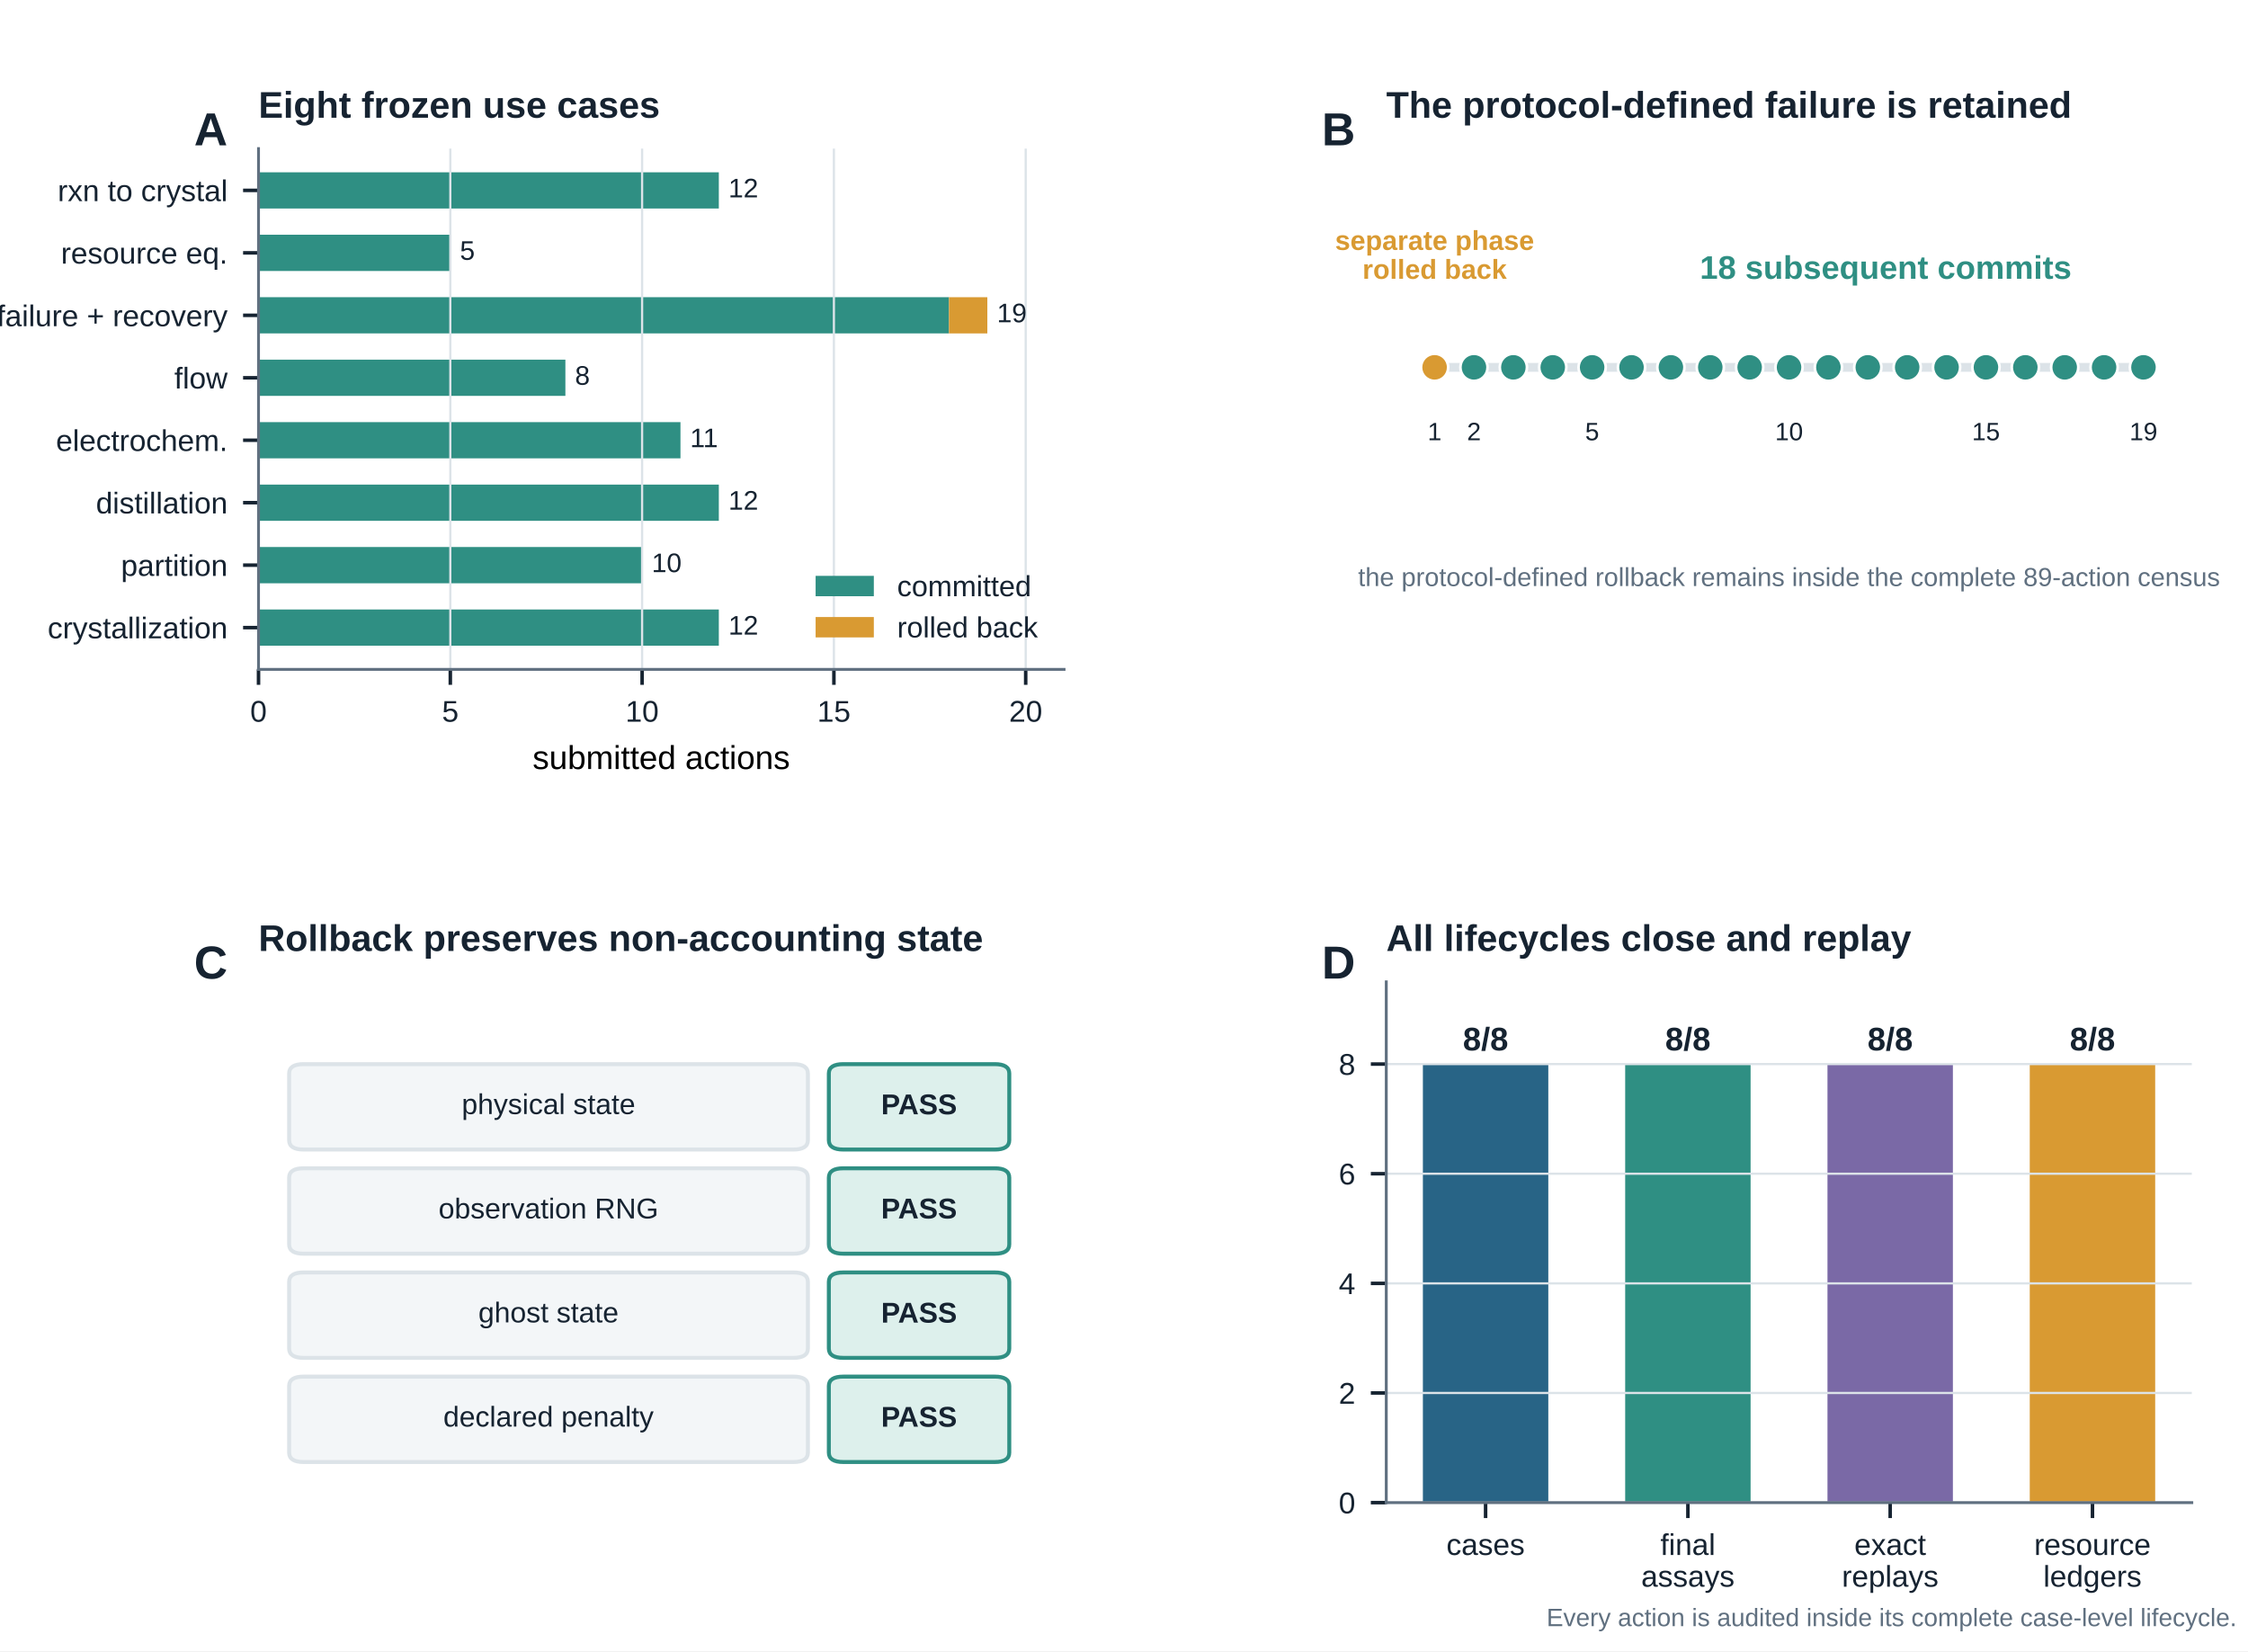
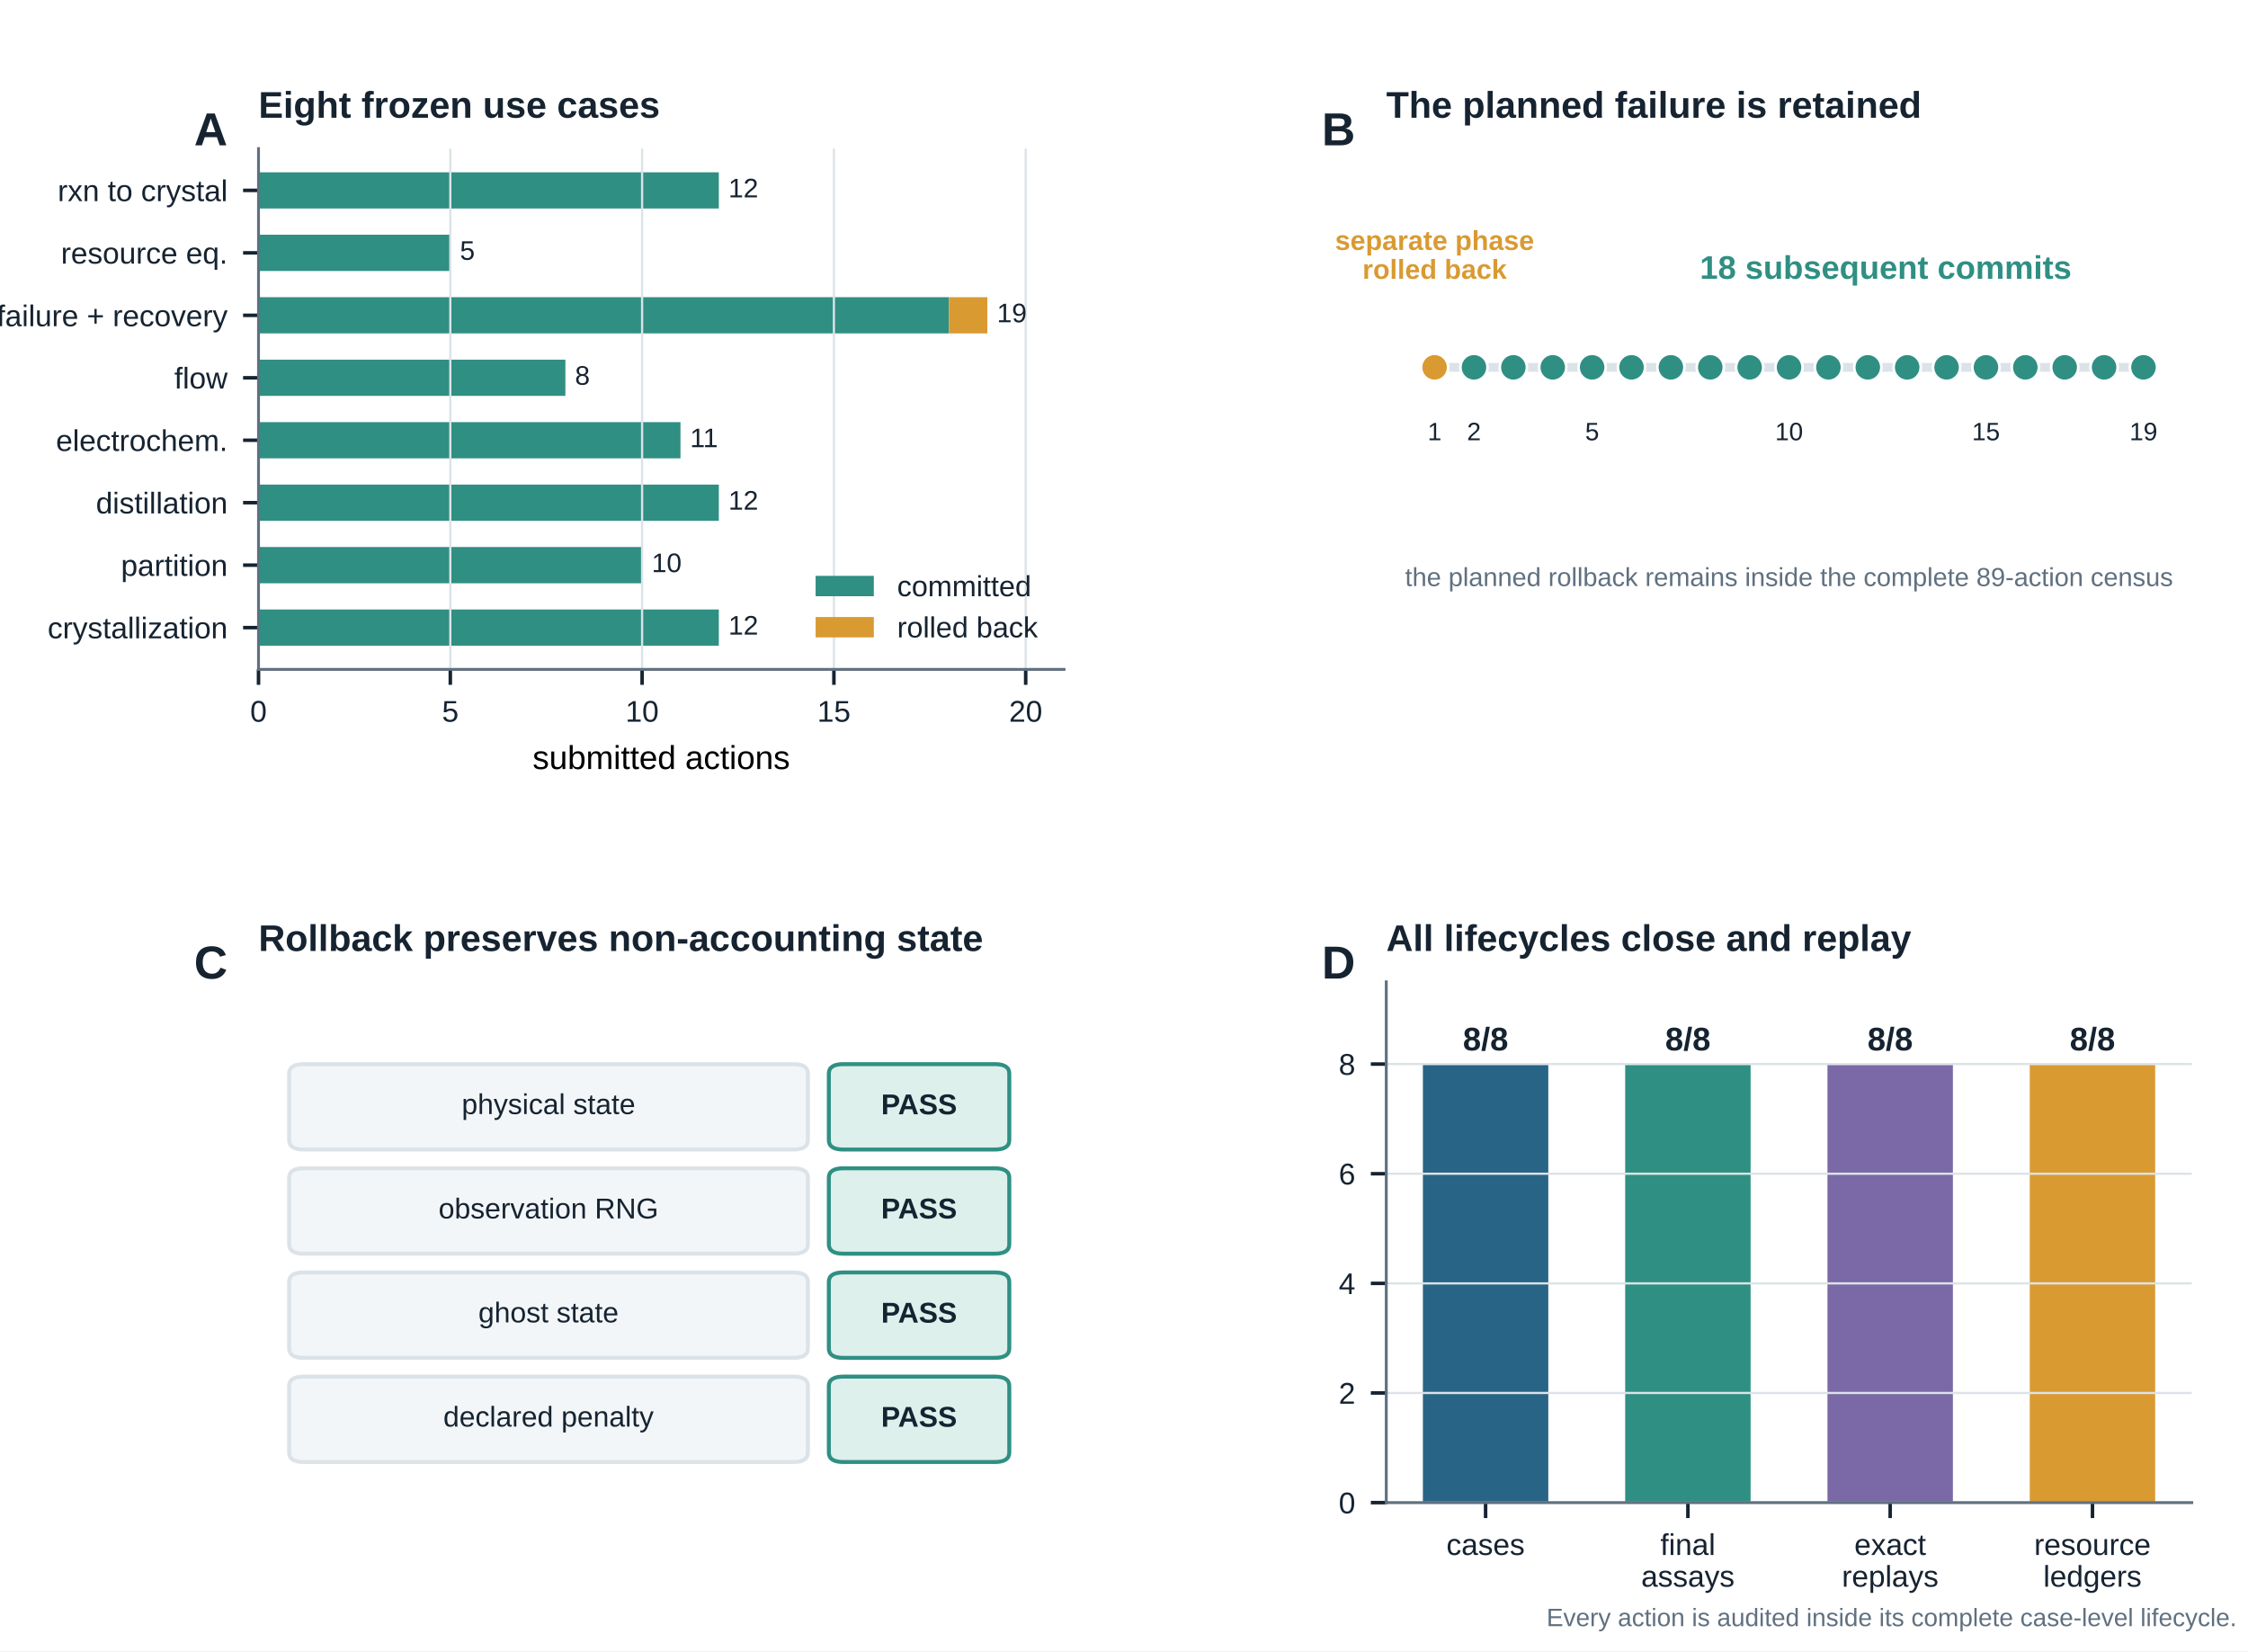
<svg xmlns="http://www.w3.org/2000/svg" xmlns:xlink="http://www.w3.org/1999/xlink" width="509.76pt" height="374.4pt" viewBox="0 0 509.76 374.4" version="1.1">
  <defs>
    <style type="text/css">*{stroke-linejoin: round; stroke-linecap: butt}</style>
  </defs>
  <g id="figure_1">
    <g id="patch_1">
      <path d="M 0 374.4 L 509.76 374.4 L 509.76 0 L 0 0 z " style="fill: #ffffff" />
    </g>
    <g id="axes_1">
      <g id="patch_2">
        <path d="M 58.622 151.776 L 241.286 151.776 L 241.286 33.696 L 58.622 33.696 z " style="fill: #ffffff" />
      </g>
      <g id="patch_3">
        <path d="M 58.622 39.063 L 163.002 39.063 L 163.002 47.277 L 58.622 47.277 z " clip-path="url(#p0920176c76)" style="fill: #2f8f83" />
      </g>
      <g id="patch_4">
        <path d="M 58.622 53.225 L 102.114 53.225 L 102.114 61.439 L 58.622 61.439 z " clip-path="url(#p0920176c76)" style="fill: #2f8f83" />
      </g>
      <g id="patch_5">
        <path d="M 58.622 67.387 L 215.192 67.387 L 215.192 75.6 L 58.622 75.6 z " clip-path="url(#p0920176c76)" style="fill: #2f8f83" />
      </g>
      <g id="patch_6">
        <path d="M 58.622 81.548 L 128.209 81.548 L 128.209 89.762 L 58.622 89.762 z " clip-path="url(#p0920176c76)" style="fill: #2f8f83" />
      </g>
      <g id="patch_7">
        <path d="M 58.622 95.71 L 154.304 95.71 L 154.304 103.924 L 58.622 103.924 z " clip-path="url(#p0920176c76)" style="fill: #2f8f83" />
      </g>
      <g id="patch_8">
        <path d="M 58.622 109.872 L 163.002 109.872 L 163.002 118.085 L 58.622 118.085 z " clip-path="url(#p0920176c76)" style="fill: #2f8f83" />
      </g>
      <g id="patch_9">
        <path d="M 58.622 124.033 L 145.605 124.033 L 145.605 132.247 L 58.622 132.247 z " clip-path="url(#p0920176c76)" style="fill: #2f8f83" />
      </g>
      <g id="patch_10">
        <path d="M 58.622 138.195 L 163.002 138.195 L 163.002 146.409 L 58.622 146.409 z " clip-path="url(#p0920176c76)" style="fill: #2f8f83" />
      </g>
      <g id="patch_11">
        <path d="M 163.002 39.063 L 163.002 39.063 L 163.002 47.277 L 163.002 47.277 z " clip-path="url(#p0920176c76)" style="fill: #d99a32" />
      </g>
      <g id="patch_12">
        <path d="M 102.114 53.225 L 102.114 53.225 L 102.114 61.439 L 102.114 61.439 z " clip-path="url(#p0920176c76)" style="fill: #d99a32" />
      </g>
      <g id="patch_13">
        <path d="M 215.192 67.387 L 223.89 67.387 L 223.89 75.6 L 215.192 75.6 z " clip-path="url(#p0920176c76)" style="fill: #d99a32" />
      </g>
      <g id="patch_14">
        <path d="M 128.209 81.548 L 128.209 81.548 L 128.209 89.762 L 128.209 89.762 z " clip-path="url(#p0920176c76)" style="fill: #d99a32" />
      </g>
      <g id="patch_15">
        <path d="M 154.304 95.71 L 154.304 95.71 L 154.304 103.924 L 154.304 103.924 z " clip-path="url(#p0920176c76)" style="fill: #d99a32" />
      </g>
      <g id="patch_16">
        <path d="M 163.002 109.872 L 163.002 109.872 L 163.002 118.085 L 163.002 118.085 z " clip-path="url(#p0920176c76)" style="fill: #d99a32" />
      </g>
      <g id="patch_17">
        <path d="M 145.605 124.033 L 145.605 124.033 L 145.605 132.247 L 145.605 132.247 z " clip-path="url(#p0920176c76)" style="fill: #d99a32" />
      </g>
      <g id="patch_18">
        <path d="M 163.002 138.195 L 163.002 138.195 L 163.002 146.409 L 163.002 146.409 z " clip-path="url(#p0920176c76)" style="fill: #d99a32" />
      </g>
      <g id="matplotlib.axis_1">
        <g id="xtick_1">
          <g id="line2d_1">
            <path d="M 58.622 151.776 L 58.622 33.696 " clip-path="url(#p0920176c76)" style="fill: none; stroke: #dce3e8; stroke-width: 0.5; stroke-linecap: square" />
          </g>
          <g id="line2d_2">
            <defs>
              <path id="mcb8c254ec4" d="M 0 0 L 0 3.5 " style="stroke: #162331; stroke-width: 0.8" />
            </defs>
            <g>
              <use xlink:href="#mcb8c254ec4" x="58.622" y="151.776" style="fill: #162331; stroke: #162331; stroke-width: 0.8" />
            </g>
          </g>
          <g id="text_1">
            <text style="font-size: 6.8px; font-family: 'Arial', 'Liberation Sans', 'DejaVu Sans', sans-serif; text-anchor: middle; fill: #162331" x="58.622" y="163.643" transform="rotate(-0 58.6224 163.6433)">0</text>
          </g>
        </g>
        <g id="xtick_2">
          <g id="line2d_3">
            <path d="M 102.114 151.776 L 102.114 33.696 " clip-path="url(#p0920176c76)" style="fill: none; stroke: #dce3e8; stroke-width: 0.5; stroke-linecap: square" />
          </g>
          <g id="line2d_4">
            <g>
              <use xlink:href="#mcb8c254ec4" x="102.114" y="151.776" style="fill: #162331; stroke: #162331; stroke-width: 0.8" />
            </g>
          </g>
          <g id="text_2">
            <text style="font-size: 6.8px; font-family: 'Arial', 'Liberation Sans', 'DejaVu Sans', sans-serif; text-anchor: middle; fill: #162331" x="102.114" y="163.643" transform="rotate(-0 102.1138 163.6433)">5</text>
          </g>
        </g>
        <g id="xtick_3">
          <g id="line2d_5">
            <path d="M 145.605 151.776 L 145.605 33.696 " clip-path="url(#p0920176c76)" style="fill: none; stroke: #dce3e8; stroke-width: 0.5; stroke-linecap: square" />
          </g>
          <g id="line2d_6">
            <g>
              <use xlink:href="#mcb8c254ec4" x="145.605" y="151.776" style="fill: #162331; stroke: #162331; stroke-width: 0.8" />
            </g>
          </g>
          <g id="text_3">
            <text style="font-size: 6.8px; font-family: 'Arial', 'Liberation Sans', 'DejaVu Sans', sans-serif; text-anchor: middle; fill: #162331" x="145.605" y="163.643" transform="rotate(-0 145.6053 163.6433)">10</text>
          </g>
        </g>
        <g id="xtick_4">
          <g id="line2d_7">
            <path d="M 189.097 151.776 L 189.097 33.696 " clip-path="url(#p0920176c76)" style="fill: none; stroke: #dce3e8; stroke-width: 0.5; stroke-linecap: square" />
          </g>
          <g id="line2d_8">
            <g>
              <use xlink:href="#mcb8c254ec4" x="189.097" y="151.776" style="fill: #162331; stroke: #162331; stroke-width: 0.8" />
            </g>
          </g>
          <g id="text_4">
            <text style="font-size: 6.8px; font-family: 'Arial', 'Liberation Sans', 'DejaVu Sans', sans-serif; text-anchor: middle; fill: #162331" x="189.097" y="163.643" transform="rotate(-0 189.0967 163.6433)">15</text>
          </g>
        </g>
        <g id="xtick_5">
          <g id="line2d_9">
            <path d="M 232.588 151.776 L 232.588 33.696 " clip-path="url(#p0920176c76)" style="fill: none; stroke: #dce3e8; stroke-width: 0.5; stroke-linecap: square" />
          </g>
          <g id="line2d_10">
            <g>
              <use xlink:href="#mcb8c254ec4" x="232.588" y="151.776" style="fill: #162331; stroke: #162331; stroke-width: 0.8" />
            </g>
          </g>
          <g id="text_5">
            <text style="font-size: 6.8px; font-family: 'Arial', 'Liberation Sans', 'DejaVu Sans', sans-serif; text-anchor: middle; fill: #162331" x="232.588" y="163.643" transform="rotate(-0 232.5881 163.6433)">20</text>
          </g>
        </g>
        <g id="text_6">
          <text style="font-size: 7.5px; font-family: 'Arial', 'Liberation Sans', 'DejaVu Sans', sans-serif; text-anchor: middle" x="149.954" y="174.363" transform="rotate(-0 149.9544 174.3632)">submitted actions</text>
        </g>
      </g>
      <g id="matplotlib.axis_2">
        <g id="ytick_1">
          <g id="line2d_11">
            <defs>
              <path id="m7597317411" d="M 0 0 L -3.5 0 " style="stroke: #162331; stroke-width: 0.8" />
            </defs>
            <g>
              <use xlink:href="#m7597317411" x="58.622" y="43.17" style="fill: #162331; stroke: #162331; stroke-width: 0.8" />
            </g>
          </g>
          <g id="text_7">
            <text style="font-size: 6.8px; font-family: 'Arial', 'Liberation Sans', 'DejaVu Sans', sans-serif; text-anchor: end; fill: #162331" x="51.622" y="45.604" transform="rotate(-0 51.6224 45.60381)">rxn to crystal</text>
          </g>
        </g>
        <g id="ytick_2">
          <g id="line2d_12">
            <g>
              <use xlink:href="#m7597317411" x="58.622" y="57.332" style="fill: #162331; stroke: #162331; stroke-width: 0.8" />
            </g>
          </g>
          <g id="text_8">
            <text style="font-size: 6.8px; font-family: 'Arial', 'Liberation Sans', 'DejaVu Sans', sans-serif; text-anchor: end; fill: #162331" x="51.622" y="59.765" transform="rotate(-0 51.6224 59.76548)">resource eq.</text>
          </g>
        </g>
        <g id="ytick_3">
          <g id="line2d_13">
            <g>
              <use xlink:href="#m7597317411" x="58.622" y="71.493" style="fill: #162331; stroke: #162331; stroke-width: 0.8" />
            </g>
          </g>
          <g id="text_9">
            <text style="font-size: 6.8px; font-family: 'Arial', 'Liberation Sans', 'DejaVu Sans', sans-serif; text-anchor: end; fill: #162331" x="51.622" y="73.969" transform="rotate(-0 51.6224 73.96859)">failure + recovery</text>
          </g>
        </g>
        <g id="ytick_4">
          <g id="line2d_14">
            <g>
              <use xlink:href="#m7597317411" x="58.622" y="85.655" style="fill: #162331; stroke: #162331; stroke-width: 0.8" />
            </g>
          </g>
          <g id="text_10">
            <text style="font-size: 6.8px; font-family: 'Arial', 'Liberation Sans', 'DejaVu Sans', sans-serif; text-anchor: end; fill: #162331" x="51.622" y="88.089" transform="rotate(-0 51.6224 88.08882)">flow</text>
          </g>
        </g>
        <g id="ytick_5">
          <g id="line2d_15">
            <g>
              <use xlink:href="#m7597317411" x="58.622" y="99.817" style="fill: #162331; stroke: #162331; stroke-width: 0.8" />
            </g>
          </g>
          <g id="text_11">
            <text style="font-size: 6.8px; font-family: 'Arial', 'Liberation Sans', 'DejaVu Sans', sans-serif; text-anchor: end; fill: #162331" x="51.622" y="102.25" transform="rotate(-0 51.6224 102.2505)">electrochem.</text>
          </g>
        </g>
        <g id="ytick_6">
          <g id="line2d_16">
            <g>
              <use xlink:href="#m7597317411" x="58.622" y="113.979" style="fill: #162331; stroke: #162331; stroke-width: 0.8" />
            </g>
          </g>
          <g id="text_12">
            <text style="font-size: 6.8px; font-family: 'Arial', 'Liberation Sans', 'DejaVu Sans', sans-serif; text-anchor: end; fill: #162331" x="51.622" y="116.412" transform="rotate(-0 51.6224 116.4122)">distillation</text>
          </g>
        </g>
        <g id="ytick_7">
          <g id="line2d_17">
            <g>
              <use xlink:href="#m7597317411" x="58.622" y="128.14" style="fill: #162331; stroke: #162331; stroke-width: 0.8" />
            </g>
          </g>
          <g id="text_13">
            <text style="font-size: 6.8px; font-family: 'Arial', 'Liberation Sans', 'DejaVu Sans', sans-serif; text-anchor: end; fill: #162331" x="51.622" y="130.574" transform="rotate(-0 51.6224 130.5738)">partition</text>
          </g>
        </g>
        <g id="ytick_8">
          <g id="line2d_18">
            <g>
              <use xlink:href="#m7597317411" x="58.622" y="142.302" style="fill: #162331; stroke: #162331; stroke-width: 0.8" />
            </g>
          </g>
          <g id="text_14">
            <text style="font-size: 6.8px; font-family: 'Arial', 'Liberation Sans', 'DejaVu Sans', sans-serif; text-anchor: end; fill: #162331" x="51.622" y="144.735" transform="rotate(-0 51.6224 144.7355)">crystallization</text>
          </g>
        </g>
      </g>
      <g id="patch_19">
        <path d="M 58.622 151.776 L 58.622 33.696 " style="fill: none; stroke: #607080; stroke-width: 0.65; stroke-linejoin: miter; stroke-linecap: square" />
      </g>
      <g id="patch_20">
        <path d="M 58.622 151.776 L 241.286 151.776 " style="fill: none; stroke: #607080; stroke-width: 0.65; stroke-linejoin: miter; stroke-linecap: square" />
      </g>
      <g id="text_15">
        <text style="font-weight: 700; font-size: 10.5px; font-family: 'Arial', 'Liberation Sans', 'DejaVu Sans', sans-serif; text-anchor: start; fill: #162331" x="44.009" y="32.946" transform="rotate(-0 44.00928 32.9461)">A</text>
      </g>
      <g id="text_16">
        <text style="font-size: 6.1px; font-family: 'Arial', 'Liberation Sans', 'DejaVu Sans', sans-serif; text-anchor: start; fill: #162331" x="165.176" y="44.747" transform="rotate(-0 165.1764 44.7471)">12</text>
      </g>
      <g id="text_17">
        <text style="font-size: 6.1px; font-family: 'Arial', 'Liberation Sans', 'DejaVu Sans', sans-serif; text-anchor: start; fill: #162331" x="104.288" y="58.909" transform="rotate(-0 104.2884 58.90877)">5</text>
      </g>
      <g id="text_18">
        <text style="font-size: 6.1px; font-family: 'Arial', 'Liberation Sans', 'DejaVu Sans', sans-serif; text-anchor: start; fill: #162331" x="226.064" y="73.07" transform="rotate(-0 226.0644 73.07044)">19</text>
      </g>
      <g id="text_19">
        <text style="font-size: 6.1px; font-family: 'Arial', 'Liberation Sans', 'DejaVu Sans', sans-serif; text-anchor: start; fill: #162331" x="130.383" y="87.232" transform="rotate(-0 130.3833 87.23211)">8</text>
      </g>
      <g id="text_20">
        <text style="font-size: 6.1px; font-family: 'Arial', 'Liberation Sans', 'DejaVu Sans', sans-serif; text-anchor: start; fill: #162331" x="156.478" y="101.394" transform="rotate(-0 156.4781 101.3938)">11</text>
      </g>
      <g id="text_21">
        <text style="font-size: 6.1px; font-family: 'Arial', 'Liberation Sans', 'DejaVu Sans', sans-serif; text-anchor: start; fill: #162331" x="165.176" y="115.555" transform="rotate(-0 165.1764 115.5554)">12</text>
      </g>
      <g id="text_22">
        <text style="font-size: 6.1px; font-family: 'Arial', 'Liberation Sans', 'DejaVu Sans', sans-serif; text-anchor: start; fill: #162331" x="147.78" y="129.717" transform="rotate(-0 147.7798 129.7171)">10</text>
      </g>
      <g id="text_23">
        <text style="font-size: 6.1px; font-family: 'Arial', 'Liberation Sans', 'DejaVu Sans', sans-serif; text-anchor: start; fill: #162331" x="165.176" y="143.879" transform="rotate(-0 165.1764 143.8788)">12</text>
      </g>
      <g id="text_24">
        <text style="font-weight: 600; font-size: 8.4px; font-family: 'Arial', 'Liberation Sans', 'DejaVu Sans', sans-serif; text-anchor: start; fill: #162331" x="58.622" y="26.696" transform="rotate(-0 58.6224 26.696)">Eight frozen use cases</text>
      </g>
      <g id="legend_1">
        <g id="patch_21">
          <path d="M 184.951 135.188 L 198.151 135.188 L 198.151 130.568 L 184.951 130.568 z " style="fill: #2f8f83" />
        </g>
        <g id="text_25">
          <text style="font-size: 6.6px; font-family: 'Arial', 'Liberation Sans', 'DejaVu Sans', sans-serif; text-anchor: start; fill: #162331" x="203.431" y="135.188" transform="rotate(-0 203.4313 135.1883)">committed</text>
        </g>
        <g id="patch_22">
          <path d="M 184.951 144.524 L 198.151 144.524 L 198.151 139.904 L 184.951 139.904 z " style="fill: #d99a32" />
        </g>
        <g id="text_26">
          <text style="font-size: 6.6px; font-family: 'Arial', 'Liberation Sans', 'DejaVu Sans', sans-serif; text-anchor: start; fill: #162331" x="203.431" y="144.524" transform="rotate(-0 203.4313 144.5242)">rolled back</text>
        </g>
      </g>
    </g>
    <g id="axes_2">
      <g id="patch_23">
        <path d="M 314.352 151.776 L 497.016 151.776 L 497.016 33.696 L 314.352 33.696 z " style="fill: #ffffff" />
      </g>
      <g id="line2d_19">
        <path d="M 325.312 83.29 L 334.242 83.29 L 343.172 83.29 L 352.103 83.29 L 361.033 83.29 L 369.963 83.29 L 378.893 83.29 L 387.824 83.29 L 396.754 83.29 L 405.684 83.29 L 414.614 83.29 L 423.544 83.29 L 432.475 83.29 L 441.405 83.29 L 450.335 83.29 L 459.265 83.29 L 468.196 83.29 L 477.126 83.29 L 486.056 83.29 " clip-path="url(#p60994fd39c)" style="fill: none; stroke: #dce3e8; stroke-width: 2; stroke-linecap: square" />
      </g>
      <g id="matplotlib.axis_3" />
      <g id="matplotlib.axis_4" />
      <g id="text_27">
        <text style="font-weight: 700; font-size: 10.5px; font-family: 'Arial', 'Liberation Sans', 'DejaVu Sans', sans-serif; text-anchor: start; fill: #162331" x="299.739" y="32.946" transform="rotate(-0 299.7389 32.9461)">B</text>
      </g>
      <g id="PathCollection_1">
        <defs>
          <path id="md742fdb97d" d="M 0 3.082 C 0.817 3.082 1.601 2.757 2.179 2.179 C 2.757 1.601 3.082 0.817 3.082 0 C 3.082 -0.817 2.757 -1.601 2.179 -2.179 C 1.601 -2.757 0.817 -3.082 0 -3.082 C -0.817 -3.082 -1.601 -2.757 -2.179 -2.179 C -2.757 -1.601 -3.082 -0.817 -3.082 0 C -3.082 0.817 -2.757 1.601 -2.179 2.179 C -1.601 2.757 -0.817 3.082 0 3.082 z " style="stroke: #ffffff; stroke-width: 0.6" />
        </defs>
        <g clip-path="url(#p60994fd39c)">
          <use xlink:href="#md742fdb97d" x="325.312" y="83.29" style="fill: #d99a32; stroke: #ffffff; stroke-width: 0.6" />
        </g>
      </g>
      <g id="text_28">
        <text style="font-size: 5.7px; font-family: 'Arial', 'Liberation Sans', 'DejaVu Sans', sans-serif; text-anchor: middle; fill: #162331" x="325.312" y="99.821" transform="rotate(-0 325.3118 99.8208)">1</text>
      </g>
      <g id="PathCollection_2">
        <defs>
          <path id="m894b9bd5c5" d="M 0 3.082 C 0.817 3.082 1.601 2.757 2.179 2.179 C 2.757 1.601 3.082 0.817 3.082 0 C 3.082 -0.817 2.757 -1.601 2.179 -2.179 C 1.601 -2.757 0.817 -3.082 0 -3.082 C -0.817 -3.082 -1.601 -2.757 -2.179 -2.179 C -2.757 -1.601 -3.082 -0.817 -3.082 0 C -3.082 0.817 -2.757 1.601 -2.179 2.179 C -1.601 2.757 -0.817 3.082 0 3.082 z " style="stroke: #ffffff; stroke-width: 0.6" />
        </defs>
        <g clip-path="url(#p60994fd39c)">
          <use xlink:href="#m894b9bd5c5" x="334.242" y="83.29" style="fill: #2f8f83; stroke: #ffffff; stroke-width: 0.6" />
        </g>
      </g>
      <g id="text_29">
        <text style="font-size: 5.7px; font-family: 'Arial', 'Liberation Sans', 'DejaVu Sans', sans-serif; text-anchor: middle; fill: #162331" x="334.242" y="99.821" transform="rotate(-0 334.2421 99.8208)">2</text>
      </g>
      <g id="PathCollection_3">
        <g clip-path="url(#p60994fd39c)">
          <use xlink:href="#m894b9bd5c5" x="343.172" y="83.29" style="fill: #2f8f83; stroke: #ffffff; stroke-width: 0.6" />
        </g>
      </g>
      <g id="PathCollection_4">
        <g clip-path="url(#p60994fd39c)">
          <use xlink:href="#m894b9bd5c5" x="352.103" y="83.29" style="fill: #2f8f83; stroke: #ffffff; stroke-width: 0.6" />
        </g>
      </g>
      <g id="PathCollection_5">
        <g clip-path="url(#p60994fd39c)">
          <use xlink:href="#m894b9bd5c5" x="361.033" y="83.29" style="fill: #2f8f83; stroke: #ffffff; stroke-width: 0.6" />
        </g>
      </g>
      <g id="text_30">
        <text style="font-size: 5.7px; font-family: 'Arial', 'Liberation Sans', 'DejaVu Sans', sans-serif; text-anchor: middle; fill: #162331" x="361.033" y="99.821" transform="rotate(-0 361.0328 99.8208)">5</text>
      </g>
      <g id="PathCollection_6">
        <g clip-path="url(#p60994fd39c)">
          <use xlink:href="#m894b9bd5c5" x="369.963" y="83.29" style="fill: #2f8f83; stroke: #ffffff; stroke-width: 0.6" />
        </g>
      </g>
      <g id="PathCollection_7">
        <g clip-path="url(#p60994fd39c)">
          <use xlink:href="#m894b9bd5c5" x="378.893" y="83.29" style="fill: #2f8f83; stroke: #ffffff; stroke-width: 0.6" />
        </g>
      </g>
      <g id="PathCollection_8">
        <g clip-path="url(#p60994fd39c)">
          <use xlink:href="#m894b9bd5c5" x="387.824" y="83.29" style="fill: #2f8f83; stroke: #ffffff; stroke-width: 0.6" />
        </g>
      </g>
      <g id="PathCollection_9">
        <g clip-path="url(#p60994fd39c)">
          <use xlink:href="#m894b9bd5c5" x="396.754" y="83.29" style="fill: #2f8f83; stroke: #ffffff; stroke-width: 0.6" />
        </g>
      </g>
      <g id="PathCollection_10">
        <g clip-path="url(#p60994fd39c)">
          <use xlink:href="#m894b9bd5c5" x="405.684" y="83.29" style="fill: #2f8f83; stroke: #ffffff; stroke-width: 0.6" />
        </g>
      </g>
      <g id="text_31">
        <text style="font-size: 5.7px; font-family: 'Arial', 'Liberation Sans', 'DejaVu Sans', sans-serif; text-anchor: middle; fill: #162331" x="405.684" y="99.821" transform="rotate(-0 405.684 99.8208)">10</text>
      </g>
      <g id="PathCollection_11">
        <g clip-path="url(#p60994fd39c)">
          <use xlink:href="#m894b9bd5c5" x="414.614" y="83.29" style="fill: #2f8f83; stroke: #ffffff; stroke-width: 0.6" />
        </g>
      </g>
      <g id="PathCollection_12">
        <g clip-path="url(#p60994fd39c)">
          <use xlink:href="#m894b9bd5c5" x="423.544" y="83.29" style="fill: #2f8f83; stroke: #ffffff; stroke-width: 0.6" />
        </g>
      </g>
      <g id="PathCollection_13">
        <g clip-path="url(#p60994fd39c)">
          <use xlink:href="#m894b9bd5c5" x="432.475" y="83.29" style="fill: #2f8f83; stroke: #ffffff; stroke-width: 0.6" />
        </g>
      </g>
      <g id="PathCollection_14">
        <g clip-path="url(#p60994fd39c)">
          <use xlink:href="#m894b9bd5c5" x="441.405" y="83.29" style="fill: #2f8f83; stroke: #ffffff; stroke-width: 0.6" />
        </g>
      </g>
      <g id="PathCollection_15">
        <g clip-path="url(#p60994fd39c)">
          <use xlink:href="#m894b9bd5c5" x="450.335" y="83.29" style="fill: #2f8f83; stroke: #ffffff; stroke-width: 0.6" />
        </g>
      </g>
      <g id="text_32">
        <text style="font-size: 5.7px; font-family: 'Arial', 'Liberation Sans', 'DejaVu Sans', sans-serif; text-anchor: middle; fill: #162331" x="450.335" y="99.821" transform="rotate(-0 450.3352 99.8208)">15</text>
      </g>
      <g id="PathCollection_16">
        <g clip-path="url(#p60994fd39c)">
          <use xlink:href="#m894b9bd5c5" x="459.265" y="83.29" style="fill: #2f8f83; stroke: #ffffff; stroke-width: 0.6" />
        </g>
      </g>
      <g id="PathCollection_17">
        <g clip-path="url(#p60994fd39c)">
          <use xlink:href="#m894b9bd5c5" x="468.196" y="83.29" style="fill: #2f8f83; stroke: #ffffff; stroke-width: 0.6" />
        </g>
      </g>
      <g id="PathCollection_18">
        <g clip-path="url(#p60994fd39c)">
          <use xlink:href="#m894b9bd5c5" x="477.126" y="83.29" style="fill: #2f8f83; stroke: #ffffff; stroke-width: 0.6" />
        </g>
      </g>
      <g id="PathCollection_19">
        <g clip-path="url(#p60994fd39c)">
          <use xlink:href="#m894b9bd5c5" x="486.056" y="83.29" style="fill: #2f8f83; stroke: #ffffff; stroke-width: 0.6" />
        </g>
      </g>
      <g id="text_33">
        <text style="font-size: 5.7px; font-family: 'Arial', 'Liberation Sans', 'DejaVu Sans', sans-serif; text-anchor: middle; fill: #162331" x="486.056" y="99.821" transform="rotate(-0 486.0562 99.8208)">19</text>
      </g>
      <g id="text_34">
        <text style="font-weight: 600; font-size: 6.2px; font-family: 'Arial', 'Liberation Sans', 'DejaVu Sans', sans-serif; fill: #d99a32" transform="translate(302.7404 56.66706)">separate phase</text>
        <text style="font-weight: 600; font-size: 6.2px; font-family: 'Arial', 'Liberation Sans', 'DejaVu Sans', sans-serif; fill: #d99a32" transform="translate(308.9458 63.216)">rolled back</text>
      </g>
      <g id="text_35">
        <text style="font-weight: 600; font-size: 7.4px; font-family: 'Arial', 'Liberation Sans', 'DejaVu Sans', sans-serif; text-anchor: middle; fill: #2f8f83" x="427.604" y="63.216" transform="rotate(-0 427.6037 63.216)">18 subsequent commits</text>
      </g>
      <g id="text_36">
-         <text style="font-size: 5.9px; font-family: 'Arial', 'Liberation Sans', 'DejaVu Sans', sans-serif; text-anchor: middle; fill: #607080" x="405.684" y="132.883" transform="rotate(-0 405.684 132.8832)">the protocol-defined rollback remains inside the complete 89-action census</text>
+         <text style="font-size: 5.9px; font-family: 'Arial', 'Liberation Sans', 'DejaVu Sans', sans-serif; text-anchor: middle; fill: #607080" x="405.684" y="132.883" transform="rotate(-0 405.684 132.8832)">the planned rollback remains inside the complete 89-action census</text>
      </g>
      <g id="text_37">
-         <text style="font-weight: 600; font-size: 8.4px; font-family: 'Arial', 'Liberation Sans', 'DejaVu Sans', sans-serif; text-anchor: start; fill: #162331" x="314.352" y="26.696" transform="rotate(-0 314.352 26.696)">The protocol-defined failure is retained</text>
+         <text style="font-weight: 600; font-size: 8.4px; font-family: 'Arial', 'Liberation Sans', 'DejaVu Sans', sans-serif; text-anchor: start; fill: #162331" x="314.352" y="26.696" transform="rotate(-0 314.352 26.696)">The planned failure is retained</text>
      </g>
    </g>
    <g id="axes_3">
      <g id="patch_24">
        <path d="M 58.622 340.704 L 241.286 340.704 L 241.286 222.624 L 58.622 222.624 z " style="fill: #ffffff" />
      </g>
      <g id="patch_25">
        <path d="M 68.852 260.646 L 179.911 260.646 Q 183.199 260.646 183.199 258.52 L 183.199 243.406 Q 183.199 241.281 179.911 241.281 L 68.852 241.281 Q 65.564 241.281 65.564 243.406 L 65.564 258.52 Q 65.564 260.646 68.852 260.646 z " clip-path="url(#pb042ca25cf)" style="fill: #f3f6f8; stroke: #dce3e8; stroke-width: 0.9; stroke-linejoin: miter" />
      </g>
      <g id="patch_26">
        <path d="M 191.236 260.646 L 225.577 260.646 Q 228.865 260.646 228.865 258.52 L 228.865 243.406 Q 228.865 241.281 225.577 241.281 L 191.236 241.281 Q 187.949 241.281 187.949 243.406 L 187.949 258.52 Q 187.949 260.646 191.236 260.646 z " clip-path="url(#pb042ca25cf)" style="fill: #ddf0ec; stroke: #2f8f83; stroke-width: 0.9; stroke-linejoin: miter" />
      </g>
      <g id="patch_27">
        <path d="M 68.852 284.262 L 179.911 284.262 Q 183.199 284.262 183.199 282.136 L 183.199 267.022 Q 183.199 264.897 179.911 264.897 L 68.852 264.897 Q 65.564 264.897 65.564 267.022 L 65.564 282.136 Q 65.564 284.262 68.852 284.262 z " clip-path="url(#pb042ca25cf)" style="fill: #f3f6f8; stroke: #dce3e8; stroke-width: 0.9; stroke-linejoin: miter" />
      </g>
      <g id="patch_28">
        <path d="M 191.236 284.262 L 225.577 284.262 Q 228.865 284.262 228.865 282.136 L 228.865 267.022 Q 228.865 264.897 225.577 264.897 L 191.236 264.897 Q 187.949 264.897 187.949 267.022 L 187.949 282.136 Q 187.949 284.262 191.236 284.262 z " clip-path="url(#pb042ca25cf)" style="fill: #ddf0ec; stroke: #2f8f83; stroke-width: 0.9; stroke-linejoin: miter" />
      </g>
      <g id="patch_29">
        <path d="M 68.852 307.878 L 179.911 307.878 Q 183.199 307.878 183.199 305.752 L 183.199 290.638 Q 183.199 288.513 179.911 288.513 L 68.852 288.513 Q 65.564 288.513 65.564 290.638 L 65.564 305.752 Q 65.564 307.878 68.852 307.878 z " clip-path="url(#pb042ca25cf)" style="fill: #f3f6f8; stroke: #dce3e8; stroke-width: 0.9; stroke-linejoin: miter" />
      </g>
      <g id="patch_30">
        <path d="M 191.236 307.878 L 225.577 307.878 Q 228.865 307.878 228.865 305.752 L 228.865 290.638 Q 228.865 288.513 225.577 288.513 L 191.236 288.513 Q 187.949 288.513 187.949 290.638 L 187.949 305.752 Q 187.949 307.878 191.236 307.878 z " clip-path="url(#pb042ca25cf)" style="fill: #ddf0ec; stroke: #2f8f83; stroke-width: 0.9; stroke-linejoin: miter" />
      </g>
      <g id="patch_31">
        <path d="M 68.852 331.494 L 179.911 331.494 Q 183.199 331.494 183.199 329.368 L 183.199 314.254 Q 183.199 312.129 179.911 312.129 L 68.852 312.129 Q 65.564 312.129 65.564 314.254 L 65.564 329.368 Q 65.564 331.494 68.852 331.494 z " clip-path="url(#pb042ca25cf)" style="fill: #f3f6f8; stroke: #dce3e8; stroke-width: 0.9; stroke-linejoin: miter" />
      </g>
      <g id="patch_32">
        <path d="M 191.236 331.494 L 225.577 331.494 Q 228.865 331.494 228.865 329.368 L 228.865 314.254 Q 228.865 312.129 225.577 312.129 L 191.236 312.129 Q 187.949 312.129 187.949 314.254 L 187.949 329.368 Q 187.949 331.494 191.236 331.494 z " clip-path="url(#pb042ca25cf)" style="fill: #ddf0ec; stroke: #2f8f83; stroke-width: 0.9; stroke-linejoin: miter" />
      </g>
      <g id="matplotlib.axis_5" />
      <g id="matplotlib.axis_6" />
      <g id="text_38">
        <text style="font-weight: 700; font-size: 10.5px; font-family: 'Arial', 'Liberation Sans', 'DejaVu Sans', sans-serif; text-anchor: start; fill: #162331" x="44.009" y="221.874" transform="rotate(-0 44.00928 221.8741)">C</text>
      </g>
      <g id="text_39">
        <text style="font-size: 6.5px; font-family: 'Arial', 'Liberation Sans', 'DejaVu Sans', sans-serif; text-anchor: middle; fill: #162331" x="124.381" y="252.605" transform="rotate(-0 124.3814 252.6055)">physical state</text>
      </g>
      <g id="text_40">
        <text style="font-weight: 600; font-size: 6.5px; font-family: 'Arial', 'Liberation Sans', 'DejaVu Sans', sans-serif; text-anchor: middle; fill: #162331" x="208.407" y="252.648" transform="rotate(-0 208.4069 252.6481)">PASS</text>
      </g>
      <g id="text_41">
        <text style="font-size: 6.5px; font-family: 'Arial', 'Liberation Sans', 'DejaVu Sans', sans-serif; text-anchor: middle; fill: #162331" x="124.381" y="276.26" transform="rotate(-0 124.3814 276.2596)">observation RNG</text>
      </g>
      <g id="text_42">
        <text style="font-weight: 600; font-size: 6.5px; font-family: 'Arial', 'Liberation Sans', 'DejaVu Sans', sans-serif; text-anchor: middle; fill: #162331" x="208.407" y="276.264" transform="rotate(-0 208.4069 276.2641)">PASS</text>
      </g>
      <g id="text_43">
        <text style="font-size: 6.5px; font-family: 'Arial', 'Liberation Sans', 'DejaVu Sans', sans-serif; text-anchor: middle; fill: #162331" x="124.381" y="299.837" transform="rotate(-0 124.3814 299.8375)">ghost state</text>
      </g>
      <g id="text_44">
        <text style="font-weight: 600; font-size: 6.5px; font-family: 'Arial', 'Liberation Sans', 'DejaVu Sans', sans-serif; text-anchor: middle; fill: #162331" x="208.407" y="299.88" transform="rotate(-0 208.4069 299.8801)">PASS</text>
      </g>
      <g id="text_45">
        <text style="font-size: 6.5px; font-family: 'Arial', 'Liberation Sans', 'DejaVu Sans', sans-serif; text-anchor: middle; fill: #162331" x="124.381" y="323.453" transform="rotate(-0 124.3814 323.4535)">declared penalty</text>
      </g>
      <g id="text_46">
        <text style="font-weight: 600; font-size: 6.5px; font-family: 'Arial', 'Liberation Sans', 'DejaVu Sans', sans-serif; text-anchor: middle; fill: #162331" x="208.407" y="323.496" transform="rotate(-0 208.4069 323.4961)">PASS</text>
      </g>
      <g id="text_47">
        <text style="font-weight: 600; font-size: 8.4px; font-family: 'Arial', 'Liberation Sans', 'DejaVu Sans', sans-serif; text-anchor: start; fill: #162331" x="58.622" y="215.624" transform="rotate(-0 58.6224 215.624)">Rollback preserves non-accounting state</text>
      </g>
    </g>
    <g id="axes_4">
      <g id="patch_33">
        <path d="M 314.352 340.704 L 497.016 340.704 L 497.016 222.624 L 314.352 222.624 z " style="fill: #ffffff" />
      </g>
      <g id="patch_34">
        <path d="M 322.655 340.704 L 351.096 340.704 L 351.096 241.268 L 322.655 241.268 z " clip-path="url(#pd9ec98eba9)" style="fill: #286486" />
      </g>
      <g id="patch_35">
        <path d="M 368.527 340.704 L 396.968 340.704 L 396.968 241.268 L 368.527 241.268 z " clip-path="url(#pd9ec98eba9)" style="fill: #2f8f83" />
      </g>
      <g id="patch_36">
        <path d="M 414.4 340.704 L 442.841 340.704 L 442.841 241.268 L 414.4 241.268 z " clip-path="url(#pd9ec98eba9)" style="fill: #7a69a6" />
      </g>
      <g id="patch_37">
        <path d="M 460.272 340.704 L 488.713 340.704 L 488.713 241.268 L 460.272 241.268 z " clip-path="url(#pd9ec98eba9)" style="fill: #d99a32" />
      </g>
      <g id="matplotlib.axis_7">
        <g id="xtick_6">
          <g id="line2d_20">
            <g>
              <use xlink:href="#mcb8c254ec4" x="336.875" y="340.704" style="fill: #162331; stroke: #162331; stroke-width: 0.8" />
            </g>
          </g>
          <g id="text_48">
            <text style="font-size: 6.8px; font-family: 'Arial', 'Liberation Sans', 'DejaVu Sans', sans-serif; text-anchor: middle; fill: #162331" x="336.875" y="352.571" transform="rotate(-0 336.8754 352.5713)">cases</text>
          </g>
        </g>
        <g id="xtick_7">
          <g id="line2d_21">
            <g>
              <use xlink:href="#mcb8c254ec4" x="382.748" y="340.704" style="fill: #162331; stroke: #162331; stroke-width: 0.8" />
            </g>
          </g>
          <g id="text_49">
            <text style="font-size: 6.8px; font-family: 'Arial', 'Liberation Sans', 'DejaVu Sans', sans-serif; fill: #162331" transform="translate(376.5109 352.5713)">final</text>
            <text style="font-size: 6.8px; font-family: 'Arial', 'Liberation Sans', 'DejaVu Sans', sans-serif; fill: #162331" transform="translate(372.1664 359.7636)">assays</text>
          </g>
        </g>
        <g id="xtick_8">
          <g id="line2d_22">
            <g>
              <use xlink:href="#mcb8c254ec4" x="428.62" y="340.704" style="fill: #162331; stroke: #162331; stroke-width: 0.8" />
            </g>
          </g>
          <g id="text_50">
            <text style="font-size: 6.8px; font-family: 'Arial', 'Liberation Sans', 'DejaVu Sans', sans-serif; fill: #162331" transform="translate(420.4942 352.5713)">exact</text>
            <text style="font-size: 6.8px; font-family: 'Arial', 'Liberation Sans', 'DejaVu Sans', sans-serif; fill: #162331" transform="translate(417.6605 359.7636)">replays</text>
          </g>
        </g>
        <g id="xtick_9">
          <g id="line2d_23">
            <g>
              <use xlink:href="#mcb8c254ec4" x="474.493" y="340.704" style="fill: #162331; stroke: #162331; stroke-width: 0.8" />
            </g>
          </g>
          <g id="text_51">
            <text style="font-size: 6.8px; font-family: 'Arial', 'Liberation Sans', 'DejaVu Sans', sans-serif; fill: #162331" transform="translate(461.2656 352.5713)">resource</text>
            <text style="font-size: 6.8px; font-family: 'Arial', 'Liberation Sans', 'DejaVu Sans', sans-serif; fill: #162331" transform="translate(463.3422 359.7636)">ledgers</text>
          </g>
        </g>
      </g>
      <g id="matplotlib.axis_8">
        <g id="ytick_9">
          <g id="line2d_24">
            <path d="M 314.352 340.704 L 497.016 340.704 " clip-path="url(#pd9ec98eba9)" style="fill: none; stroke: #dce3e8; stroke-width: 0.5; stroke-linecap: square" />
          </g>
          <g id="line2d_25">
            <g>
              <use xlink:href="#m7597317411" x="314.352" y="340.704" style="fill: #162331; stroke: #162331; stroke-width: 0.8" />
            </g>
          </g>
          <g id="text_52">
            <text style="font-size: 6.8px; font-family: 'Arial', 'Liberation Sans', 'DejaVu Sans', sans-serif; text-anchor: end; fill: #162331" x="307.352" y="343.138" transform="rotate(-0 307.352 343.1377)">0</text>
          </g>
        </g>
        <g id="ytick_10">
          <g id="line2d_26">
            <path d="M 314.352 315.845 L 497.016 315.845 " clip-path="url(#pd9ec98eba9)" style="fill: none; stroke: #dce3e8; stroke-width: 0.5; stroke-linecap: square" />
          </g>
          <g id="line2d_27">
            <g>
              <use xlink:href="#m7597317411" x="314.352" y="315.845" style="fill: #162331; stroke: #162331; stroke-width: 0.8" />
            </g>
          </g>
          <g id="text_53">
            <text style="font-size: 6.8px; font-family: 'Arial', 'Liberation Sans', 'DejaVu Sans', sans-serif; text-anchor: end; fill: #162331" x="307.352" y="318.279" transform="rotate(-0 307.352 318.2787)">2</text>
          </g>
        </g>
        <g id="ytick_11">
          <g id="line2d_28">
            <path d="M 314.352 290.986 L 497.016 290.986 " clip-path="url(#pd9ec98eba9)" style="fill: none; stroke: #dce3e8; stroke-width: 0.5; stroke-linecap: square" />
          </g>
          <g id="line2d_29">
            <g>
              <use xlink:href="#m7597317411" x="314.352" y="290.986" style="fill: #162331; stroke: #162331; stroke-width: 0.8" />
            </g>
          </g>
          <g id="text_54">
            <text style="font-size: 6.8px; font-family: 'Arial', 'Liberation Sans', 'DejaVu Sans', sans-serif; text-anchor: end; fill: #162331" x="307.352" y="293.42" transform="rotate(-0 307.352 293.4198)">4</text>
          </g>
        </g>
        <g id="ytick_12">
          <g id="line2d_30">
            <path d="M 314.352 266.127 L 497.016 266.127 " clip-path="url(#pd9ec98eba9)" style="fill: none; stroke: #dce3e8; stroke-width: 0.5; stroke-linecap: square" />
          </g>
          <g id="line2d_31">
            <g>
              <use xlink:href="#m7597317411" x="314.352" y="266.127" style="fill: #162331; stroke: #162331; stroke-width: 0.8" />
            </g>
          </g>
          <g id="text_55">
            <text style="font-size: 6.8px; font-family: 'Arial', 'Liberation Sans', 'DejaVu Sans', sans-serif; text-anchor: end; fill: #162331" x="307.352" y="268.561" transform="rotate(-0 307.352 268.5608)">6</text>
          </g>
        </g>
        <g id="ytick_13">
          <g id="line2d_32">
            <path d="M 314.352 241.268 L 497.016 241.268 " clip-path="url(#pd9ec98eba9)" style="fill: none; stroke: #dce3e8; stroke-width: 0.5; stroke-linecap: square" />
          </g>
          <g id="line2d_33">
            <g>
              <use xlink:href="#m7597317411" x="314.352" y="241.268" style="fill: #162331; stroke: #162331; stroke-width: 0.8" />
            </g>
          </g>
          <g id="text_56">
            <text style="font-size: 6.8px; font-family: 'Arial', 'Liberation Sans', 'DejaVu Sans', sans-serif; text-anchor: end; fill: #162331" x="307.352" y="243.702" transform="rotate(-0 307.352 243.7019)">8</text>
          </g>
        </g>
      </g>
      <g id="patch_38">
        <path d="M 314.352 340.704 L 314.352 222.624 " style="fill: none; stroke: #607080; stroke-width: 0.65; stroke-linejoin: miter; stroke-linecap: square" />
      </g>
      <g id="patch_39">
        <path d="M 314.352 340.704 L 497.016 340.704 " style="fill: none; stroke: #607080; stroke-width: 0.65; stroke-linejoin: miter; stroke-linecap: square" />
      </g>
      <g id="text_57">
        <text style="font-weight: 700; font-size: 10.5px; font-family: 'Arial', 'Liberation Sans', 'DejaVu Sans', sans-serif; text-anchor: start; fill: #162331" x="299.739" y="221.874" transform="rotate(-0 299.7389 221.8741)">D</text>
      </g>
      <g id="text_58">
        <text style="font-weight: 600; font-size: 7.4px; font-family: 'Arial', 'Liberation Sans', 'DejaVu Sans', sans-serif; text-anchor: middle; fill: #162331" x="336.875" y="238.161" transform="rotate(-0 336.8754 238.1608)">8/8</text>
      </g>
      <g id="text_59">
        <text style="font-weight: 600; font-size: 7.4px; font-family: 'Arial', 'Liberation Sans', 'DejaVu Sans', sans-serif; text-anchor: middle; fill: #162331" x="382.748" y="238.161" transform="rotate(-0 382.7478 238.1608)">8/8</text>
      </g>
      <g id="text_60">
        <text style="font-weight: 600; font-size: 7.4px; font-family: 'Arial', 'Liberation Sans', 'DejaVu Sans', sans-serif; text-anchor: middle; fill: #162331" x="428.62" y="238.161" transform="rotate(-0 428.6202 238.1608)">8/8</text>
      </g>
      <g id="text_61">
        <text style="font-weight: 600; font-size: 7.4px; font-family: 'Arial', 'Liberation Sans', 'DejaVu Sans', sans-serif; text-anchor: middle; fill: #162331" x="474.493" y="238.161" transform="rotate(-0 474.4926 238.1608)">8/8</text>
      </g>
      <g id="text_62">
        <text style="font-weight: 600; font-size: 8.4px; font-family: 'Arial', 'Liberation Sans', 'DejaVu Sans', sans-serif; text-anchor: start; fill: #162331" x="314.352" y="215.624" transform="rotate(-0 314.352 215.624)">All lifecycles close and replay</text>
      </g>
    </g>
    <g id="text_63">
      <text style="font-size: 5.7px; font-family: 'Arial', 'Liberation Sans', 'DejaVu Sans', sans-serif; text-anchor: end; fill: #607080" x="507.211" y="368.708" transform="rotate(-0 507.2112 368.7075)">Every action is audited inside its complete case-level lifecycle.</text>
    </g>
  </g>
  <defs>
    <clipPath id="p0920176c76">
      <rect x="58.622" y="33.696" width="182.664" height="118.08" />
    </clipPath>
    <clipPath id="p60994fd39c">
      <rect x="314.352" y="33.696" width="182.664" height="118.08" />
    </clipPath>
    <clipPath id="pb042ca25cf">
      <rect x="58.622" y="222.624" width="182.664" height="118.08" />
    </clipPath>
    <clipPath id="pd9ec98eba9">
      <rect x="314.352" y="222.624" width="182.664" height="118.08" />
    </clipPath>
  </defs>
</svg>
